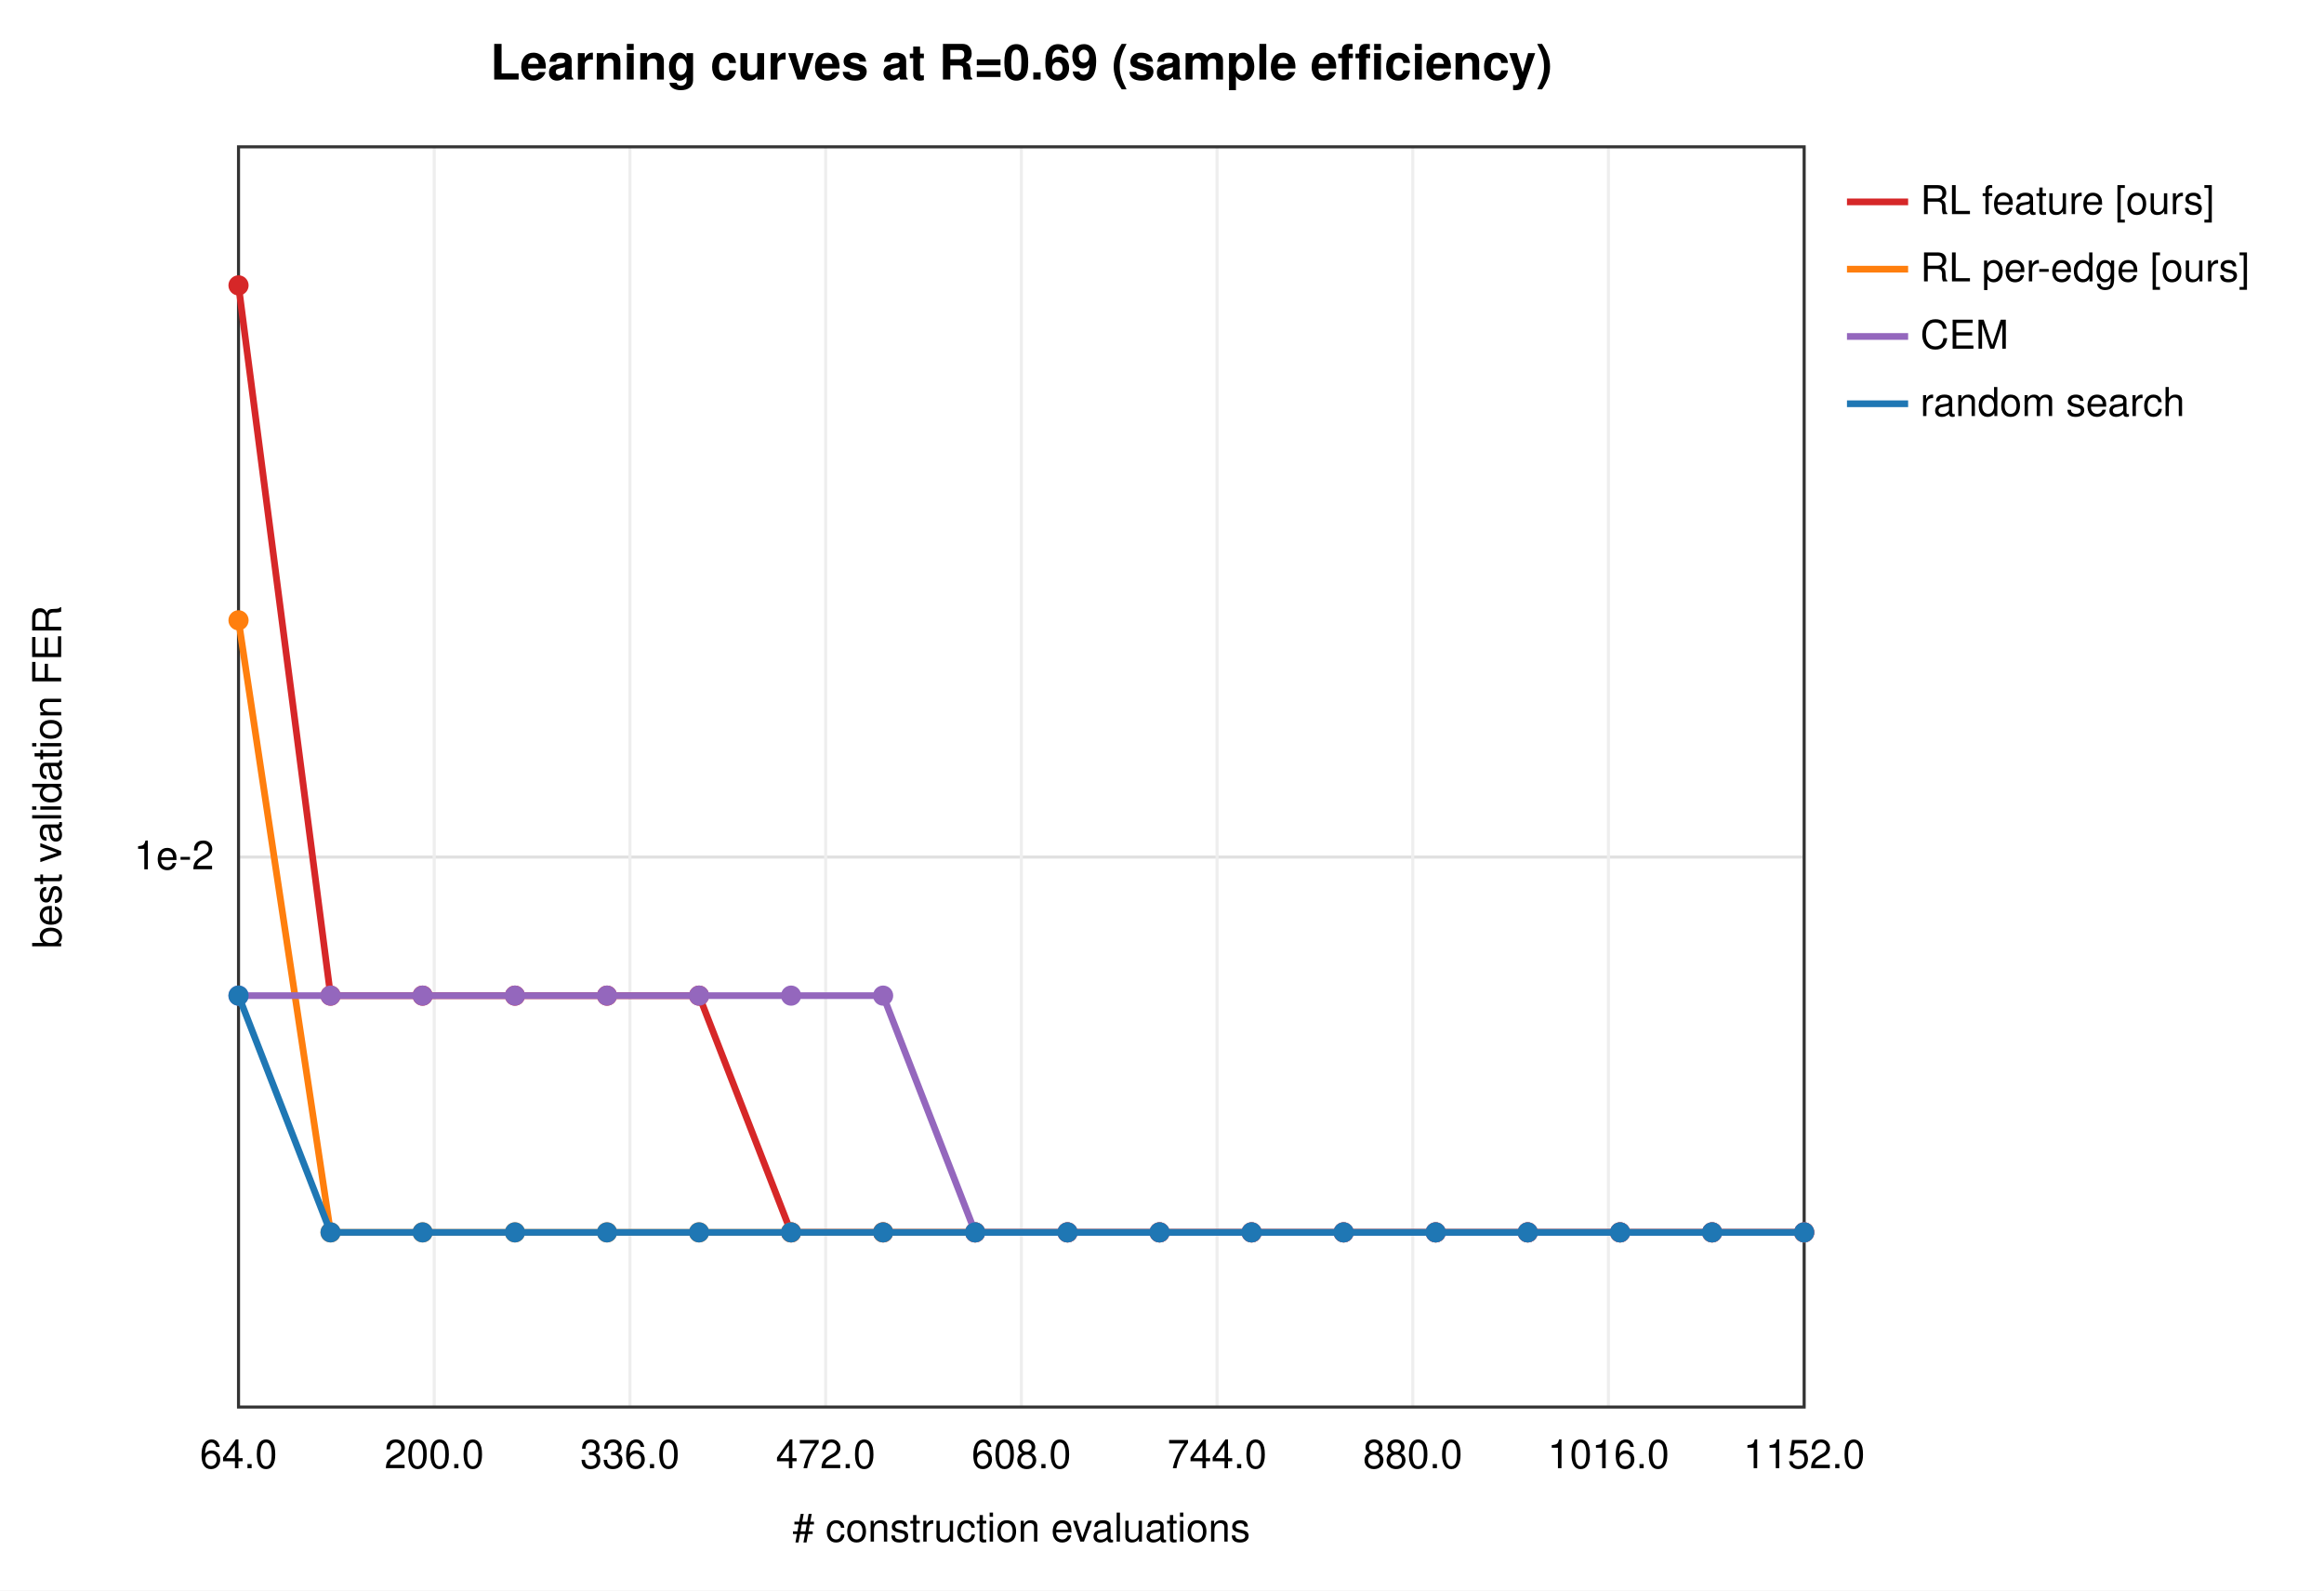
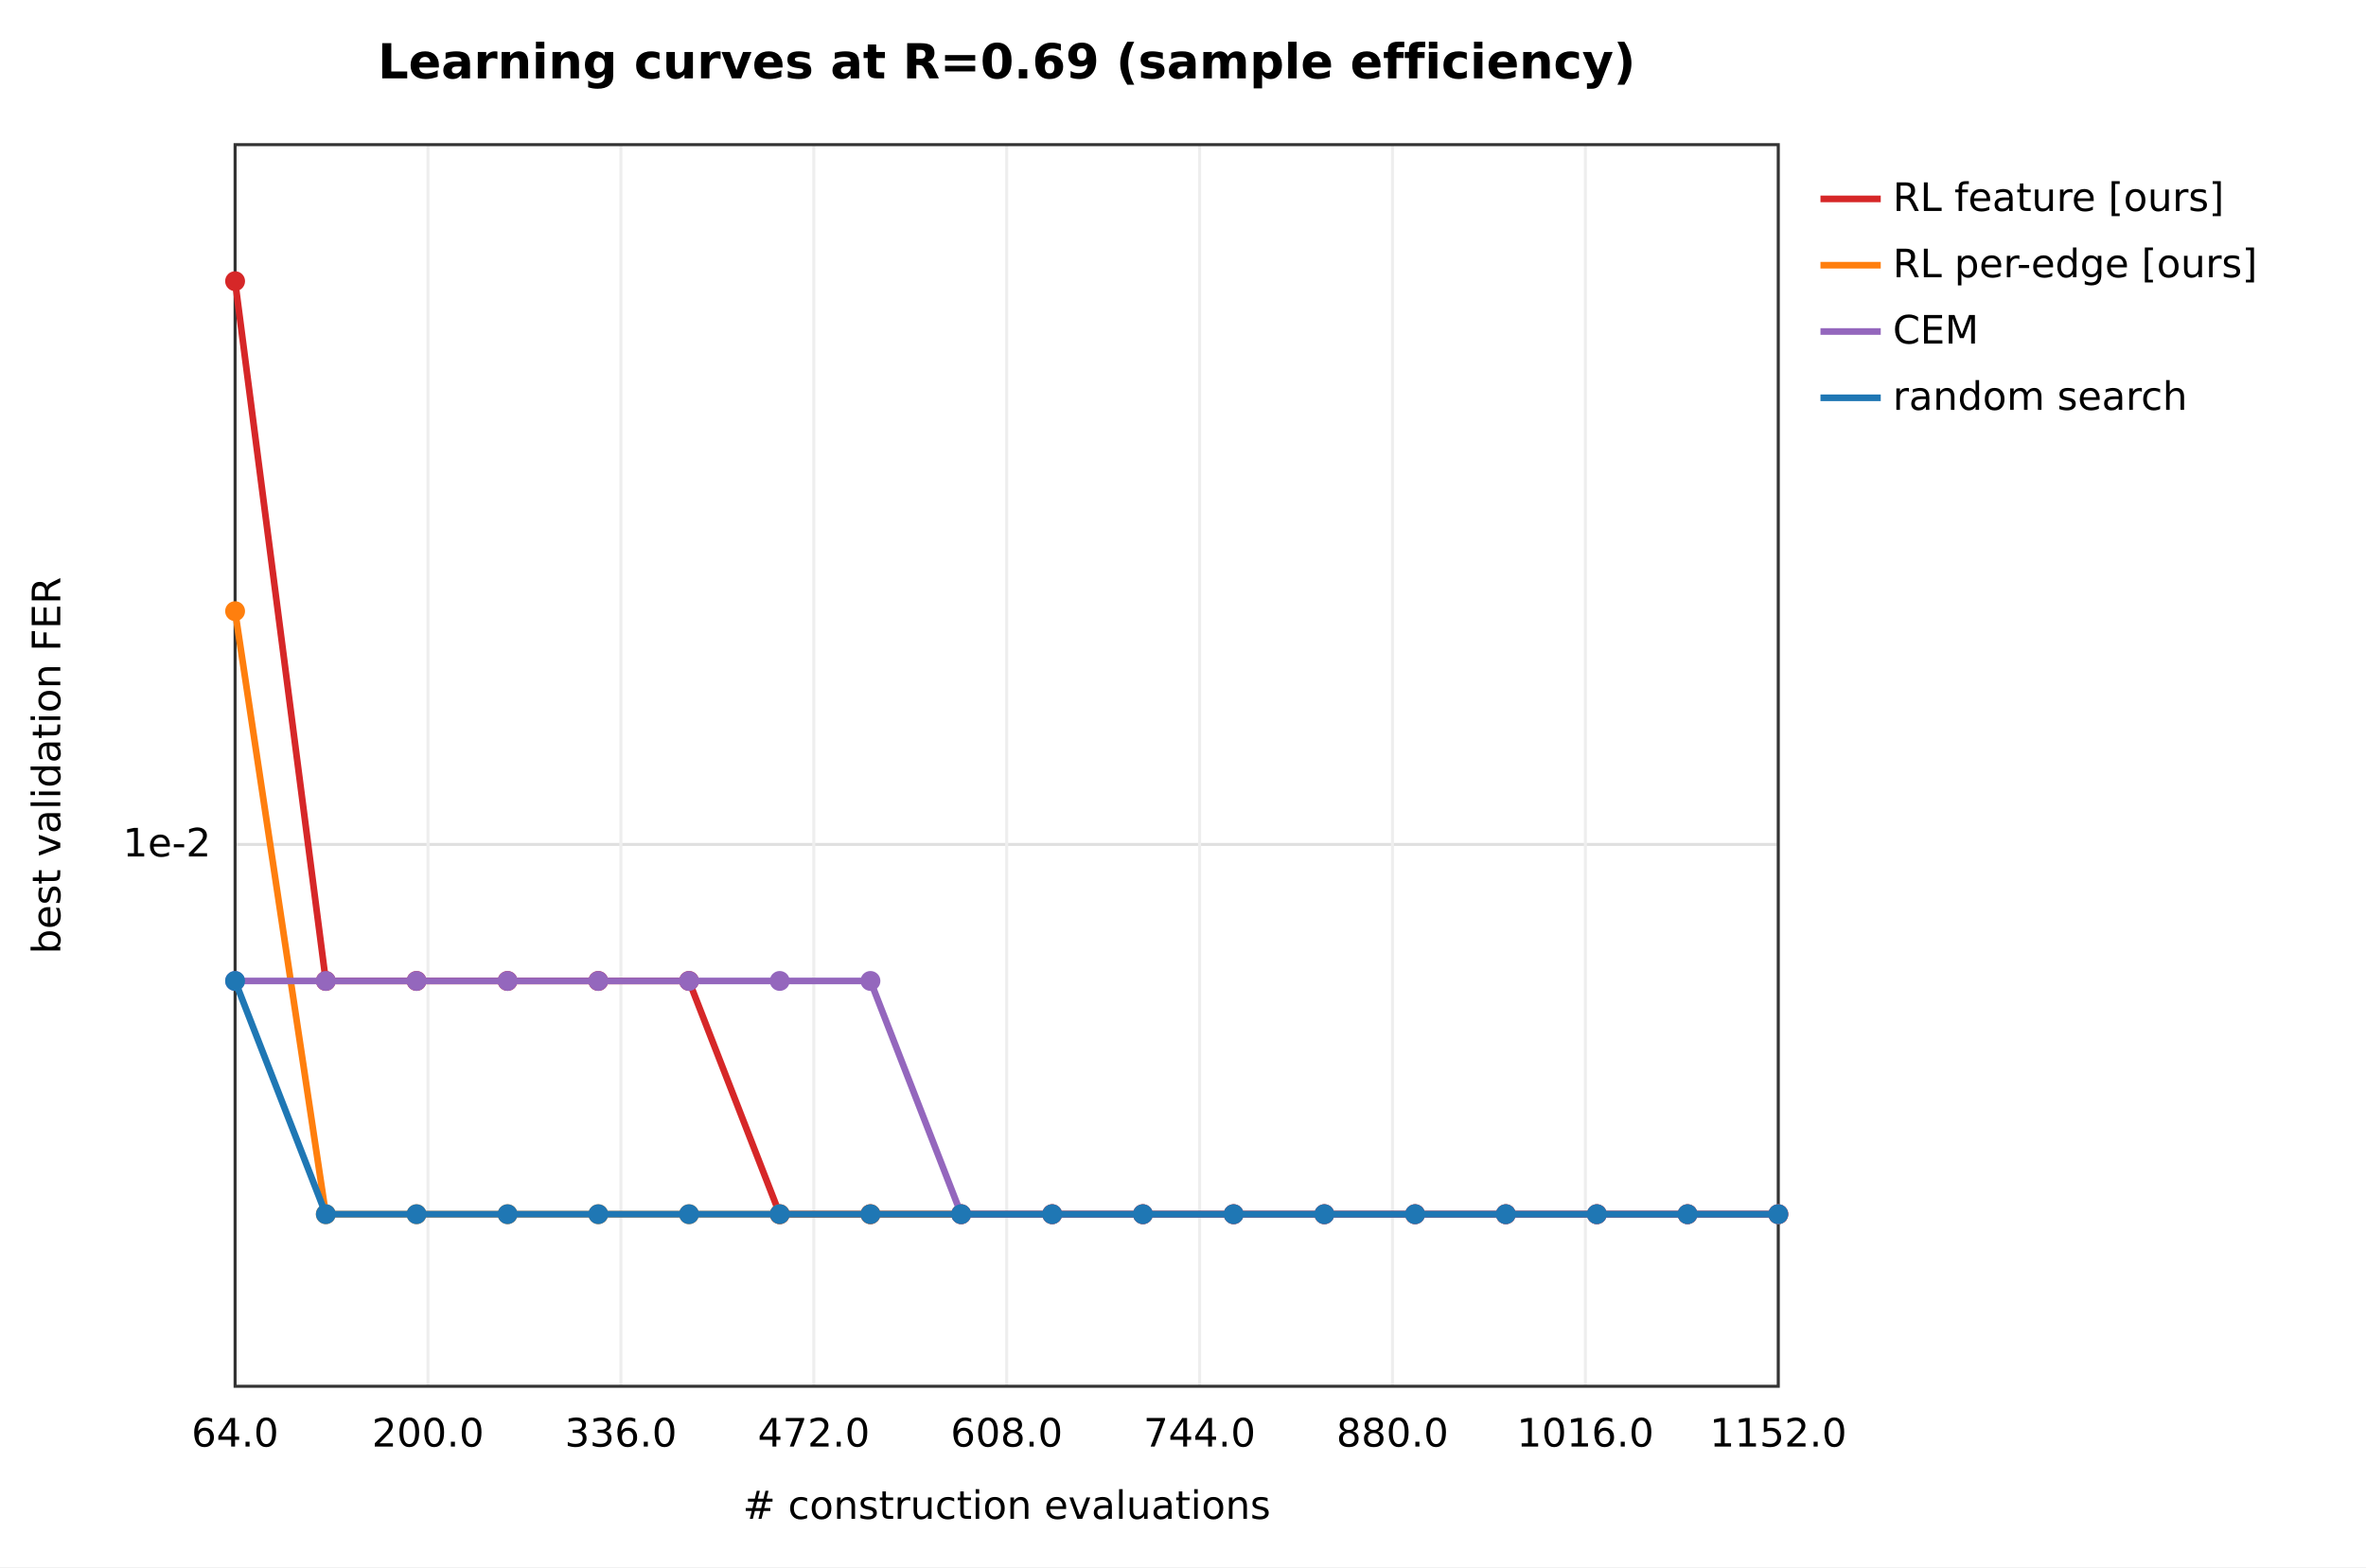
- <svg xmlns="http://www.w3.org/2000/svg" width="760" height="520" font-family="Helvetica,Arial,sans-serif" font-size="13">
-   <rect width="760" height="520" fill="white" />
+ <svg xmlns="http://www.w3.org/2000/svg" width="785" height="520" font-family="DejaVu Sans, Arial, sans-serif" font-size="13">
+   <rect width="785" height="520" fill="white" />
  <text x="334.0" y="26" text-anchor="middle" font-size="16" font-weight="bold">Learning curves at R=0.69 (sample efficiency)</text>
  <line x1="78" y1="280.2" x2="590" y2="280.2" stroke="#e0e0e0" />
  <text x="70" y="284.2" text-anchor="end">1e-2</text>
  <line x1="78.0" y1="48" x2="78.0" y2="460" stroke="#eee" />
  <text x="78.0" y="480.0" text-anchor="middle">64.0</text>
  <line x1="142.0" y1="48" x2="142.0" y2="460" stroke="#eee" />
  <text x="142.0" y="480.0" text-anchor="middle">200.0</text>
  <line x1="206.0" y1="48" x2="206.0" y2="460" stroke="#eee" />
  <text x="206.0" y="480.0" text-anchor="middle">336.0</text>
  <line x1="270.0" y1="48" x2="270.0" y2="460" stroke="#eee" />
  <text x="270.0" y="480.0" text-anchor="middle">472.0</text>
  <line x1="334.0" y1="48" x2="334.0" y2="460" stroke="#eee" />
  <text x="334.0" y="480.0" text-anchor="middle">608.0</text>
  <line x1="398.0" y1="48" x2="398.0" y2="460" stroke="#eee" />
  <text x="398.0" y="480.0" text-anchor="middle">744.0</text>
  <line x1="462.0" y1="48" x2="462.0" y2="460" stroke="#eee" />
  <text x="462.0" y="480.0" text-anchor="middle">880.0</text>
  <line x1="526.0" y1="48" x2="526.0" y2="460" stroke="#eee" />
  <text x="526.0" y="480.0" text-anchor="middle">1016.0</text>
  <line x1="590.0" y1="48" x2="590.0" y2="460" stroke="#eee" />
  <text x="590.0" y="480.0" text-anchor="middle">1152.0</text>
  <rect x="78" y="48" width="512" height="412" fill="none" stroke="#333" />
  <text x="334.0" y="504" text-anchor="middle"># construction evaluations</text>
  <text x="20" y="254.0" text-anchor="middle" transform="rotate(-90 20 254.0)">best validation FER</text>
  <path d="M78.0,93.3 L108.1,325.5 L138.2,325.5 L168.4,325.5 L198.5,325.5 L228.6,325.5 L258.7,402.9 L288.8,402.9 L318.9,402.9 L349.1,402.9 L379.2,402.9 L409.3,402.9 L439.4,402.9 L469.5,402.9 L499.6,402.9 L529.8,402.9 L559.9,402.9 L590.0,402.9" fill="none" stroke="#d62728" stroke-width="2.2" />
  <circle cx="78.0" cy="93.3" r="3.3" fill="#d62728" />
  <circle cx="108.1" cy="325.5" r="3.3" fill="#d62728" />
  <circle cx="138.2" cy="325.5" r="3.3" fill="#d62728" />
  <circle cx="168.4" cy="325.5" r="3.3" fill="#d62728" />
  <circle cx="198.5" cy="325.5" r="3.3" fill="#d62728" />
  <circle cx="228.6" cy="325.5" r="3.3" fill="#d62728" />
  <circle cx="258.7" cy="402.9" r="3.3" fill="#d62728" />
  <circle cx="288.8" cy="402.9" r="3.3" fill="#d62728" />
  <circle cx="318.9" cy="402.9" r="3.3" fill="#d62728" />
  <circle cx="349.1" cy="402.9" r="3.3" fill="#d62728" />
  <circle cx="379.2" cy="402.9" r="3.3" fill="#d62728" />
  <circle cx="409.3" cy="402.9" r="3.3" fill="#d62728" />
  <circle cx="439.4" cy="402.9" r="3.3" fill="#d62728" />
  <circle cx="469.5" cy="402.9" r="3.3" fill="#d62728" />
  <circle cx="499.6" cy="402.9" r="3.3" fill="#d62728" />
  <circle cx="529.8" cy="402.9" r="3.3" fill="#d62728" />
  <circle cx="559.9" cy="402.9" r="3.3" fill="#d62728" />
  <circle cx="590.0" cy="402.9" r="3.3" fill="#d62728" />
  <line x1="604" y1="66" x2="624" y2="66" stroke="#d62728" stroke-width="2.2" />
  <text x="628" y="70">RL feature [ours]</text>
  <path d="M78.0,202.8 L108.1,402.9 L138.2,402.9 L168.4,402.9 L198.5,402.9 L228.6,402.9 L258.7,402.9 L288.8,402.9 L318.9,402.9 L349.1,402.9 L379.2,402.9 L409.3,402.9 L439.4,402.9 L469.5,402.9 L499.6,402.9 L529.8,402.9 L559.9,402.9 L590.0,402.9" fill="none" stroke="#ff7f0e" stroke-width="2.2" />
  <circle cx="78.0" cy="202.8" r="3.3" fill="#ff7f0e" />
  <circle cx="108.1" cy="402.9" r="3.3" fill="#ff7f0e" />
  <circle cx="138.2" cy="402.9" r="3.3" fill="#ff7f0e" />
  <circle cx="168.4" cy="402.9" r="3.3" fill="#ff7f0e" />
  <circle cx="198.5" cy="402.9" r="3.3" fill="#ff7f0e" />
  <circle cx="228.6" cy="402.9" r="3.3" fill="#ff7f0e" />
  <circle cx="258.7" cy="402.9" r="3.3" fill="#ff7f0e" />
  <circle cx="288.8" cy="402.9" r="3.3" fill="#ff7f0e" />
  <circle cx="318.9" cy="402.9" r="3.3" fill="#ff7f0e" />
  <circle cx="349.1" cy="402.9" r="3.3" fill="#ff7f0e" />
  <circle cx="379.2" cy="402.9" r="3.3" fill="#ff7f0e" />
  <circle cx="409.3" cy="402.9" r="3.3" fill="#ff7f0e" />
  <circle cx="439.4" cy="402.9" r="3.3" fill="#ff7f0e" />
  <circle cx="469.5" cy="402.9" r="3.3" fill="#ff7f0e" />
  <circle cx="499.6" cy="402.9" r="3.3" fill="#ff7f0e" />
  <circle cx="529.8" cy="402.9" r="3.3" fill="#ff7f0e" />
  <circle cx="559.9" cy="402.9" r="3.3" fill="#ff7f0e" />
  <circle cx="590.0" cy="402.9" r="3.3" fill="#ff7f0e" />
  <line x1="604" y1="88" x2="624" y2="88" stroke="#ff7f0e" stroke-width="2.2" />
  <text x="628" y="92">RL per-edge [ours]</text>
  <path d="M78.0,325.5 L108.1,325.5 L138.2,325.5 L168.4,325.5 L198.5,325.5 L228.6,325.5 L258.7,325.5 L288.8,325.5 L318.9,402.9 L349.1,402.9 L379.2,402.9 L409.3,402.9 L439.4,402.9 L469.5,402.9 L499.6,402.9 L529.8,402.9 L559.9,402.9 L590.0,402.9" fill="none" stroke="#9467bd" stroke-width="2.2" />
  <circle cx="78.0" cy="325.5" r="3.3" fill="#9467bd" />
  <circle cx="108.1" cy="325.5" r="3.3" fill="#9467bd" />
  <circle cx="138.2" cy="325.5" r="3.3" fill="#9467bd" />
  <circle cx="168.4" cy="325.5" r="3.3" fill="#9467bd" />
  <circle cx="198.5" cy="325.5" r="3.3" fill="#9467bd" />
  <circle cx="228.6" cy="325.5" r="3.3" fill="#9467bd" />
  <circle cx="258.7" cy="325.5" r="3.3" fill="#9467bd" />
  <circle cx="288.8" cy="325.5" r="3.3" fill="#9467bd" />
  <circle cx="318.9" cy="402.9" r="3.3" fill="#9467bd" />
  <circle cx="349.1" cy="402.9" r="3.3" fill="#9467bd" />
  <circle cx="379.2" cy="402.9" r="3.3" fill="#9467bd" />
  <circle cx="409.3" cy="402.9" r="3.3" fill="#9467bd" />
  <circle cx="439.4" cy="402.9" r="3.3" fill="#9467bd" />
  <circle cx="469.5" cy="402.9" r="3.3" fill="#9467bd" />
  <circle cx="499.6" cy="402.9" r="3.3" fill="#9467bd" />
  <circle cx="529.8" cy="402.9" r="3.3" fill="#9467bd" />
  <circle cx="559.9" cy="402.9" r="3.3" fill="#9467bd" />
  <circle cx="590.0" cy="402.9" r="3.3" fill="#9467bd" />
  <line x1="604" y1="110" x2="624" y2="110" stroke="#9467bd" stroke-width="2.2" />
  <text x="628" y="114">CEM</text>
  <path d="M78.0,325.5 L108.1,402.9 L138.2,402.9 L168.4,402.9 L198.5,402.9 L228.6,402.9 L258.7,402.9 L288.8,402.9 L318.9,402.9 L349.1,402.9 L379.2,402.9 L409.3,402.9 L439.4,402.9 L469.5,402.9 L499.6,402.9 L529.8,402.9 L559.9,402.9 L590.0,402.9" fill="none" stroke="#1f77b4" stroke-width="2.2" />
  <circle cx="78.0" cy="325.5" r="3.3" fill="#1f77b4" />
  <circle cx="108.1" cy="402.9" r="3.3" fill="#1f77b4" />
  <circle cx="138.2" cy="402.9" r="3.3" fill="#1f77b4" />
  <circle cx="168.4" cy="402.9" r="3.3" fill="#1f77b4" />
  <circle cx="198.5" cy="402.9" r="3.3" fill="#1f77b4" />
  <circle cx="228.6" cy="402.9" r="3.3" fill="#1f77b4" />
  <circle cx="258.7" cy="402.9" r="3.3" fill="#1f77b4" />
  <circle cx="288.8" cy="402.9" r="3.3" fill="#1f77b4" />
  <circle cx="318.9" cy="402.9" r="3.3" fill="#1f77b4" />
  <circle cx="349.1" cy="402.9" r="3.3" fill="#1f77b4" />
  <circle cx="379.2" cy="402.9" r="3.3" fill="#1f77b4" />
  <circle cx="409.3" cy="402.9" r="3.3" fill="#1f77b4" />
  <circle cx="439.4" cy="402.9" r="3.3" fill="#1f77b4" />
  <circle cx="469.5" cy="402.9" r="3.3" fill="#1f77b4" />
  <circle cx="499.6" cy="402.9" r="3.3" fill="#1f77b4" />
  <circle cx="529.8" cy="402.9" r="3.3" fill="#1f77b4" />
  <circle cx="559.9" cy="402.9" r="3.3" fill="#1f77b4" />
  <circle cx="590.0" cy="402.9" r="3.3" fill="#1f77b4" />
  <line x1="604" y1="132" x2="624" y2="132" stroke="#1f77b4" stroke-width="2.2" />
  <text x="628" y="136">random search</text>
</svg>
